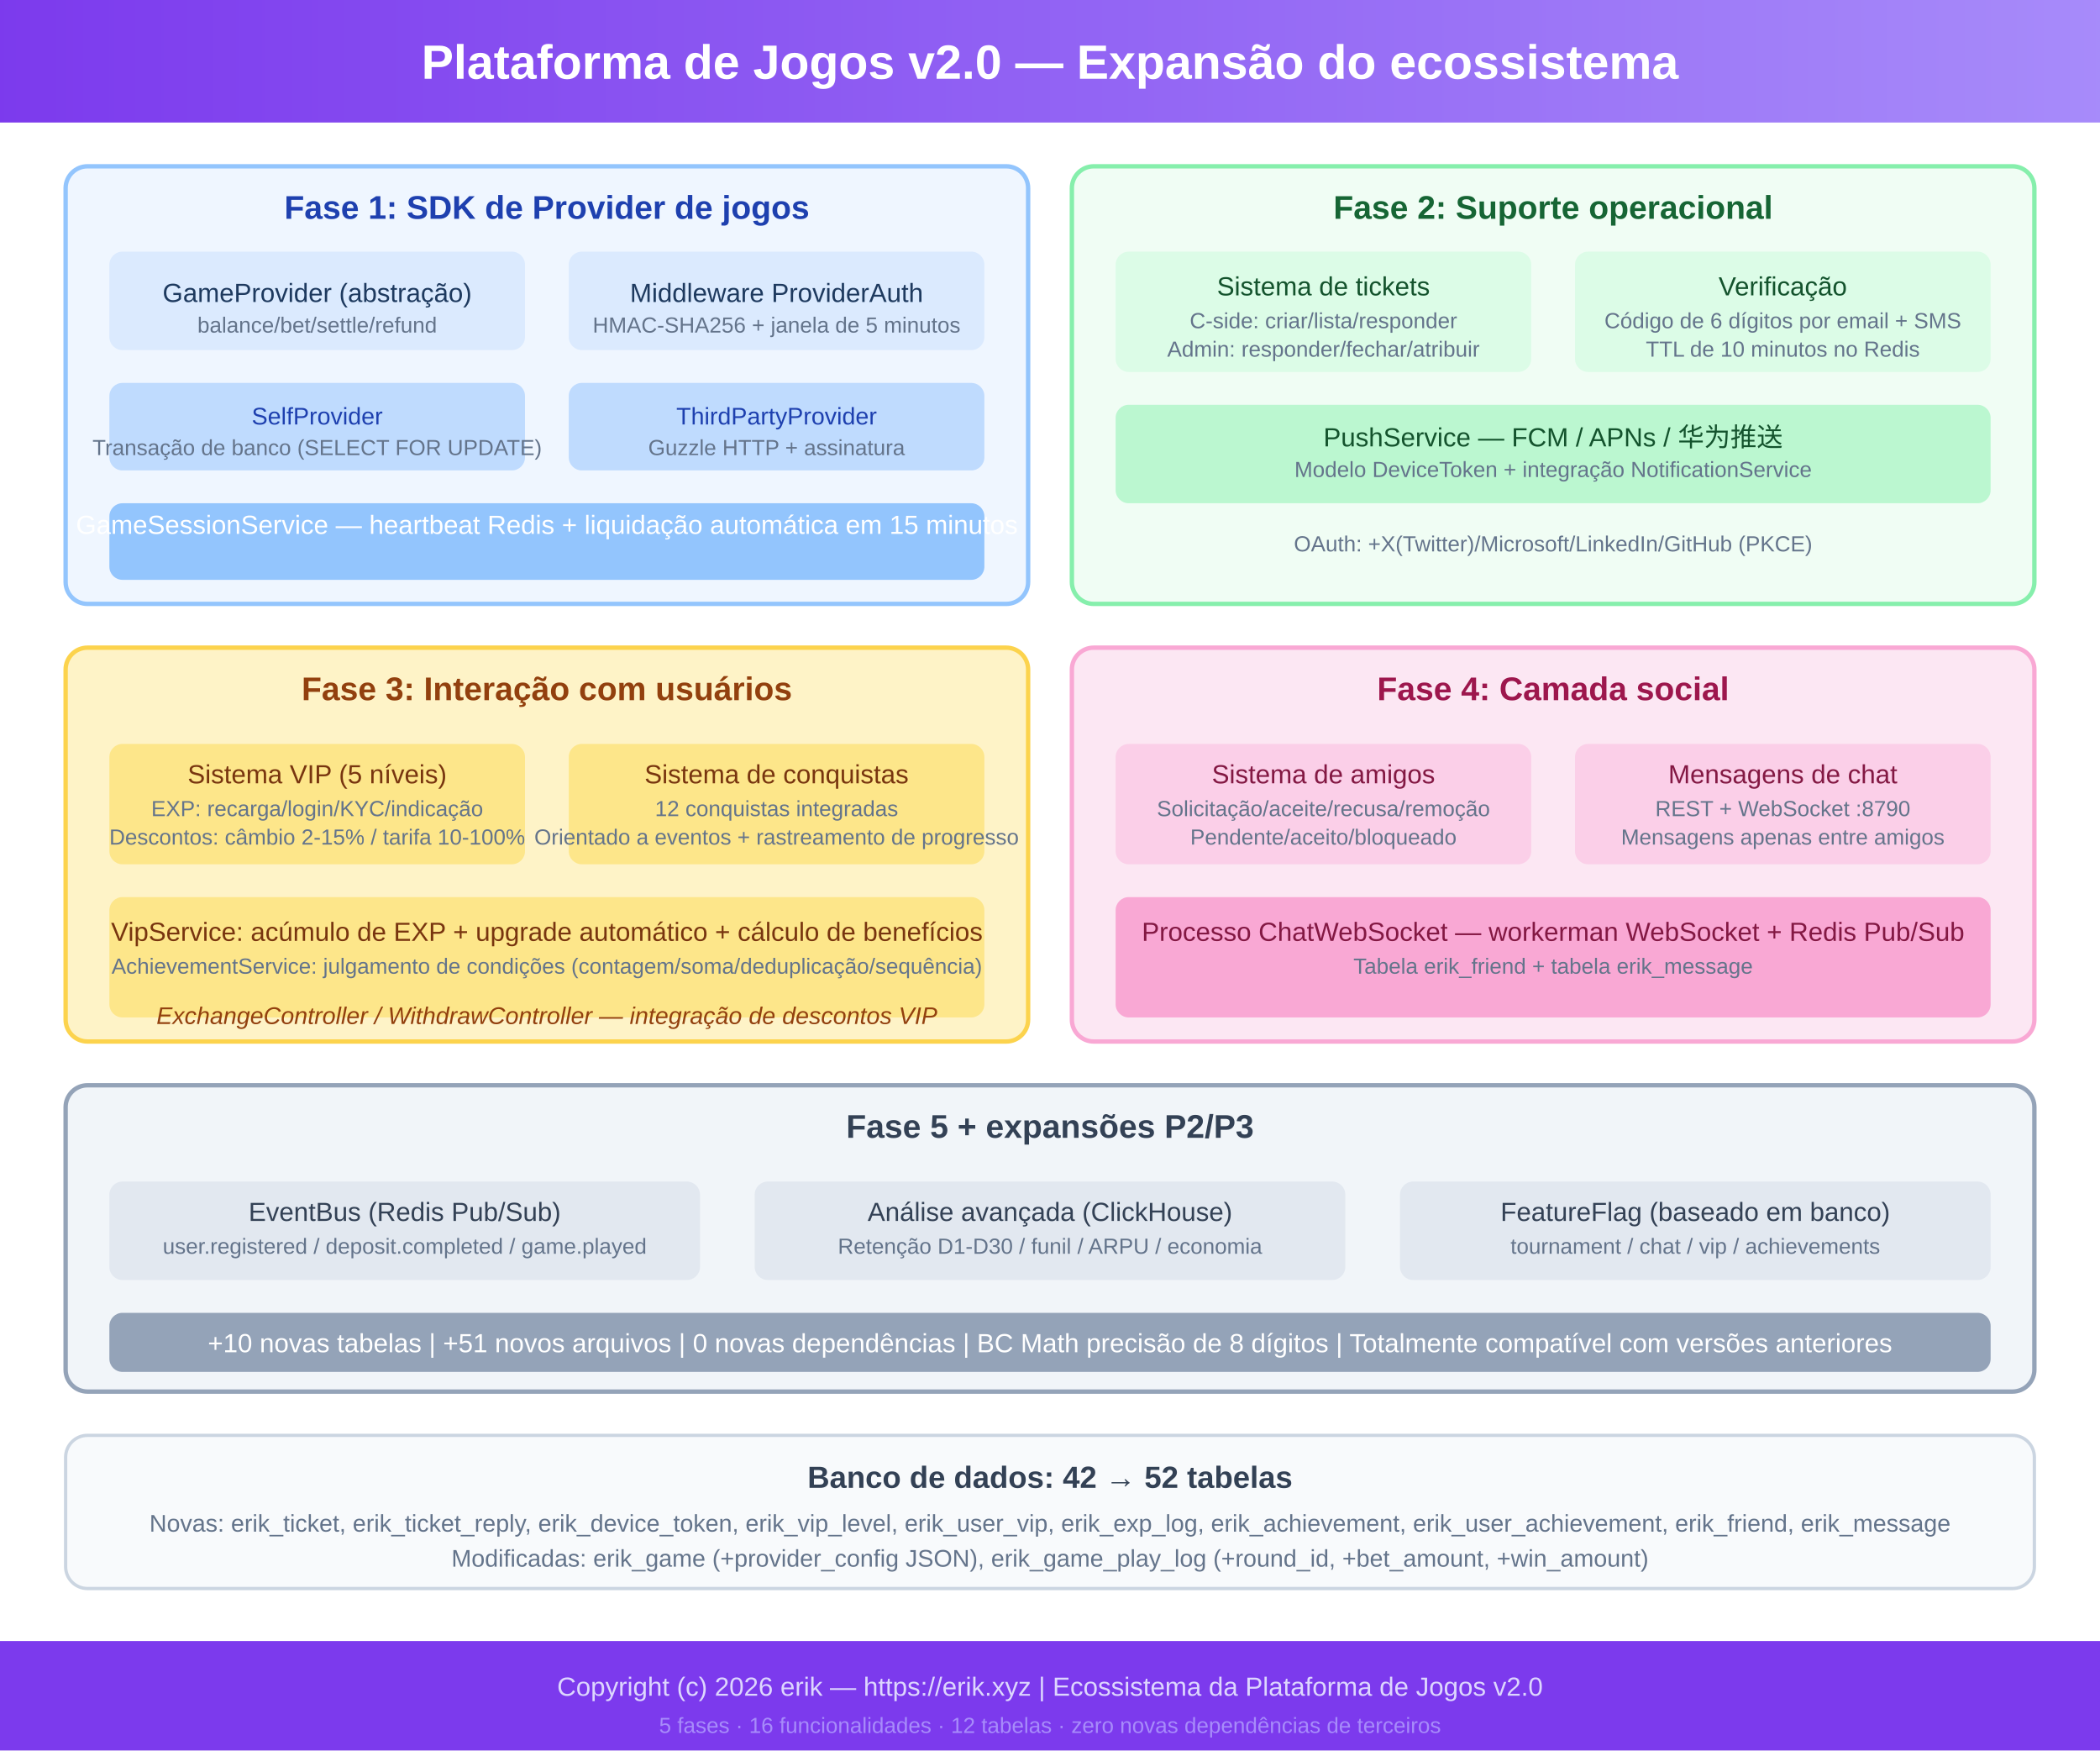
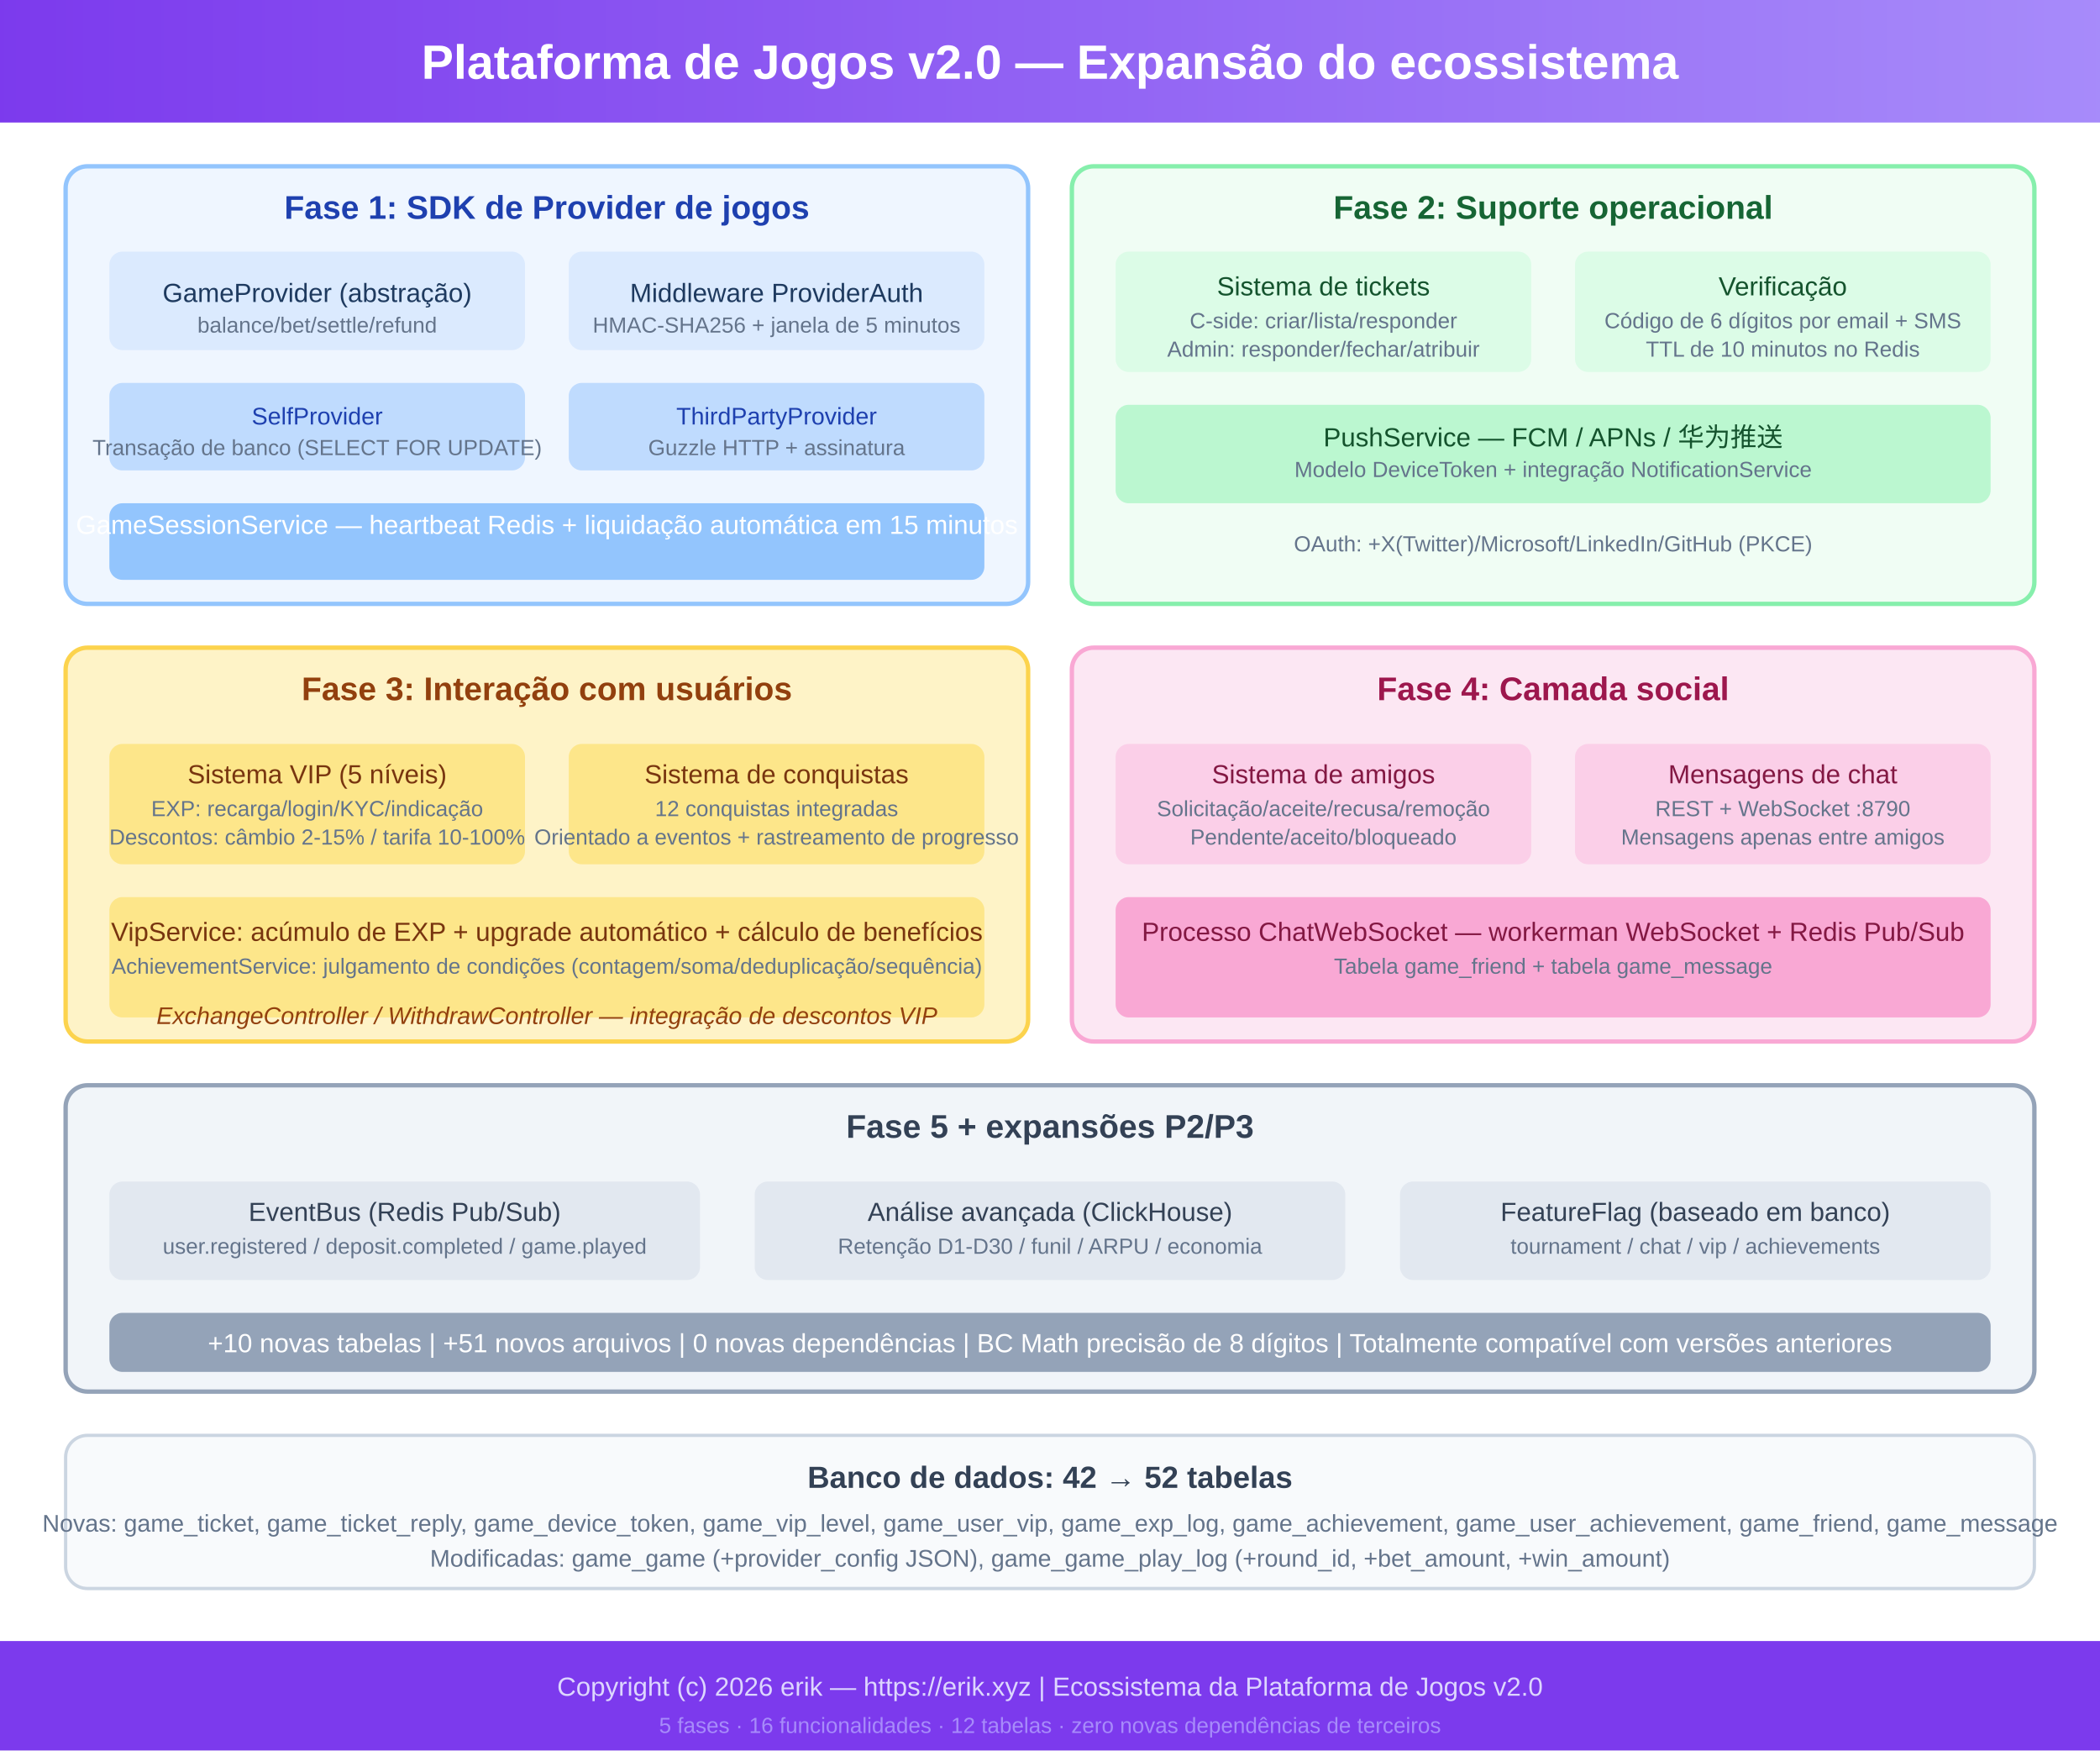
<svg xmlns="http://www.w3.org/2000/svg" viewBox="0 0 960 800" font-family="Arial, 'Noto Sans SC', 'Noto Sans', sans-serif">
  <defs>
    <marker id="arrow" markerWidth="10" markerHeight="7" refX="10" refY="3.5" orient="auto">
      <polygon points="0 0, 10 3.5, 0 7" fill="#64748b" />
    </marker>
    <linearGradient id="hdr" x1="0" y1="0" x2="1" y2="0">
      <stop offset="0%" stop-color="#7c3aed" />
      <stop offset="100%" stop-color="#a78bfa" />
    </linearGradient>
    <linearGradient id="gradNew" x1="0" y1="0" x2="0" y2="1">
      <stop offset="0%" stop-color="#faf5ff" />
      <stop offset="100%" stop-color="#f3e8ff" />
    </linearGradient>
    <linearGradient id="gradProvider" x1="0" y1="0" x2="0" y2="1">
      <stop offset="0%" stop-color="#eff6ff" />
      <stop offset="100%" stop-color="#dbeafe" />
    </linearGradient>
  </defs>
  <rect width="960" height="800" fill="#ffffff" />
  <rect x="0" y="0" width="960" height="56" fill="url(#hdr)" />
  <text x="480" y="36" text-anchor="middle" fill="#fff" font-size="22" font-weight="bold">Plataforma de Jogos v2.0 — Expansão do ecossistema</text>
  <rect x="30" y="76" width="440" height="200" rx="10" fill="#eff6ff" stroke="#93c5fd" stroke-width="2" />
  <text x="250" y="100" text-anchor="middle" fill="#1e40af" font-size="15" font-weight="bold">Fase 1: SDK de Provider de jogos</text>
  <rect x="50" y="115" width="190" height="45" rx="6" fill="#dbeafe" />
  <text x="145" y="138" text-anchor="middle" fill="#1e3a5f" font-size="12">GameProvider (abstração)</text>
  <text x="145" y="152" text-anchor="middle" fill="#64748b" font-size="10">balance/bet/settle/refund</text>
  <rect x="260" y="115" width="190" height="45" rx="6" fill="#dbeafe" />
  <text x="355" y="138" text-anchor="middle" fill="#1e3a5f" font-size="12">Middleware ProviderAuth</text>
  <text x="355" y="152" text-anchor="middle" fill="#64748b" font-size="10">HMAC-SHA256 + janela de 5 minutos</text>
  <rect x="50" y="175" width="190" height="40" rx="6" fill="#bfdbfe" />
  <text x="145" y="194" text-anchor="middle" fill="#1e40af" font-size="11">SelfProvider</text>
  <text x="145" y="208" text-anchor="middle" fill="#64748b" font-size="10">Transação de banco (SELECT FOR UPDATE)</text>
  <rect x="260" y="175" width="190" height="40" rx="6" fill="#bfdbfe" />
  <text x="355" y="194" text-anchor="middle" fill="#1e40af" font-size="11">ThirdPartyProvider</text>
  <text x="355" y="208" text-anchor="middle" fill="#64748b" font-size="10">Guzzle HTTP + assinatura</text>
  <rect x="50" y="230" width="400" height="35" rx="6" fill="#93c5fd" />
  <text x="250" y="244" text-anchor="middle" fill="#fff" font-size="12">GameSessionService — heartbeat Redis + liquidação automática em 15 minutos</text>
  <rect x="490" y="76" width="440" height="200" rx="10" fill="#f0fdf4" stroke="#86efac" stroke-width="2" />
  <text x="710" y="100" text-anchor="middle" fill="#166534" font-size="15" font-weight="bold">Fase 2: Suporte operacional</text>
  <rect x="510" y="115" width="190" height="55" rx="6" fill="#dcfce7" />
  <text x="605" y="135" text-anchor="middle" fill="#14532d" font-size="12">Sistema de tickets</text>
  <text x="605" y="150" text-anchor="middle" fill="#64748b" font-size="10">C-side: criar/lista/responder</text>
  <text x="605" y="163" text-anchor="middle" fill="#64748b" font-size="10">Admin: responder/fechar/atribuir</text>
  <rect x="720" y="115" width="190" height="55" rx="6" fill="#dcfce7" />
  <text x="815" y="135" text-anchor="middle" fill="#14532d" font-size="12">Verificação</text>
  <text x="815" y="150" text-anchor="middle" fill="#64748b" font-size="10">Código de 6 dígitos por email + SMS</text>
  <text x="815" y="163" text-anchor="middle" fill="#64748b" font-size="10">TTL de 10 minutos no Redis</text>
  <rect x="510" y="185" width="400" height="45" rx="6" fill="#bbf7d0" />
  <text x="710" y="204" text-anchor="middle" fill="#14532d" font-size="12">PushService — FCM / APNs / 华为推送</text>
  <text x="710" y="252" text-anchor="middle" fill="#64748b" font-size="10">OAuth: +X(Twitter)/Microsoft/LinkedIn/GitHub (PKCE)</text>
  <text x="710" y="218" text-anchor="middle" fill="#64748b" font-size="10">Modelo DeviceToken + integração NotificationService</text>
  <rect x="30" y="296" width="440" height="180" rx="10" fill="#fef3c7" stroke="#fcd34d" stroke-width="2" />
  <text x="250" y="320" text-anchor="middle" fill="#92400e" font-size="15" font-weight="bold">Fase 3: Interação com usuários</text>
  <rect x="50" y="340" width="190" height="55" rx="6" fill="#fde68a" />
  <text x="145" y="358" text-anchor="middle" fill="#78350f" font-size="12">Sistema VIP (5 níveis)</text>
  <text x="145" y="373" text-anchor="middle" fill="#64748b" font-size="10">EXP: recarga/login/KYC/indicação</text>
  <text x="145" y="386" text-anchor="middle" fill="#64748b" font-size="10">Descontos: câmbio 2-15% / tarifa 10-100%</text>
  <rect x="260" y="340" width="190" height="55" rx="6" fill="#fde68a" />
  <text x="355" y="358" text-anchor="middle" fill="#78350f" font-size="12">Sistema de conquistas</text>
  <text x="355" y="373" text-anchor="middle" fill="#64748b" font-size="10">12 conquistas integradas</text>
  <text x="355" y="386" text-anchor="middle" fill="#64748b" font-size="10">Orientado a eventos + rastreamento de progresso</text>
  <rect x="50" y="410" width="400" height="55" rx="6" fill="#fde68a" />
  <text x="250" y="430" text-anchor="middle" fill="#78350f" font-size="12">VipService: acúmulo de EXP + upgrade automático + cálculo de benefícios</text>
  <text x="250" y="445" text-anchor="middle" fill="#64748b" font-size="10">AchievementService: julgamento de condições (contagem/soma/deduplicação/sequência)</text>
  <text x="250" y="468" text-anchor="middle" fill="#92400e" font-size="11" font-style="italic">ExchangeController / WithdrawController — integração de descontos VIP</text>
  <rect x="490" y="296" width="440" height="180" rx="10" fill="#fce7f3" stroke="#f9a8d4" stroke-width="2" />
  <text x="710" y="320" text-anchor="middle" fill="#9d174d" font-size="15" font-weight="bold">Fase 4: Camada social</text>
  <rect x="510" y="340" width="190" height="55" rx="6" fill="#fbcfe8" />
  <text x="605" y="358" text-anchor="middle" fill="#831843" font-size="12">Sistema de amigos</text>
  <text x="605" y="373" text-anchor="middle" fill="#64748b" font-size="10">Solicitação/aceite/recusa/remoção</text>
  <text x="605" y="386" text-anchor="middle" fill="#64748b" font-size="10">Pendente/aceito/bloqueado</text>
  <rect x="720" y="340" width="190" height="55" rx="6" fill="#fbcfe8" />
  <text x="815" y="358" text-anchor="middle" fill="#831843" font-size="12">Mensagens de chat</text>
  <text x="815" y="373" text-anchor="middle" fill="#64748b" font-size="10">REST + WebSocket :8790</text>
  <text x="815" y="386" text-anchor="middle" fill="#64748b" font-size="10">Mensagens apenas entre amigos</text>
  <rect x="510" y="410" width="400" height="55" rx="6" fill="#f9a8d4" />
  <text x="710" y="430" text-anchor="middle" fill="#831843" font-size="12">Processo ChatWebSocket — workerman WebSocket + Redis Pub/Sub</text>
-   <text x="710" y="445" text-anchor="middle" fill="#64748b" font-size="10">Tabela erik_friend + tabela erik_message</text>
+   <text x="710" y="445" text-anchor="middle" fill="#64748b" font-size="10">Tabela game_friend + tabela game_message</text>
  <rect x="30" y="496" width="900" height="140" rx="10" fill="#f1f5f9" stroke="#94a3b8" stroke-width="2" />
  <text x="480" y="520" text-anchor="middle" fill="#334155" font-size="15" font-weight="bold">Fase 5 + expansões P2/P3</text>
  <rect x="50" y="540" width="270" height="45" rx="6" fill="#e2e8f0" />
  <text x="185" y="558" text-anchor="middle" fill="#334155" font-size="12">EventBus (Redis Pub/Sub)</text>
  <text x="185" y="573" text-anchor="middle" fill="#64748b" font-size="10">user.registered / deposit.completed / game.played</text>
  <rect x="345" y="540" width="270" height="45" rx="6" fill="#e2e8f0" />
  <text x="480" y="558" text-anchor="middle" fill="#334155" font-size="12">Análise avançada (ClickHouse)</text>
  <text x="480" y="573" text-anchor="middle" fill="#64748b" font-size="10">Retenção D1-D30 / funil / ARPU / economia</text>
  <rect x="640" y="540" width="270" height="45" rx="6" fill="#e2e8f0" />
  <text x="775" y="558" text-anchor="middle" fill="#334155" font-size="12">FeatureFlag (baseado em banco)</text>
  <text x="775" y="573" text-anchor="middle" fill="#64748b" font-size="10">tournament / chat / vip / achievements</text>
  <rect x="50" y="600" width="860" height="27" rx="6" fill="#94a3b8" />
  <text x="480" y="618" text-anchor="middle" fill="#fff" font-size="12">+10 novas tabelas  |  +51 novos arquivos  |  0 novas dependências  |  BC Math precisão de 8 dígitos  |  Totalmente compatível com versões anteriores</text>
  <rect x="30" y="656" width="900" height="70" rx="10" fill="#f8fafc" stroke="#cbd5e1" stroke-width="1.5" />
  <text x="480" y="680" text-anchor="middle" fill="#334155" font-size="14" font-weight="bold">Banco de dados: 42 → 52 tabelas</text>
-   <text x="480" y="700" text-anchor="middle" fill="#64748b" font-size="11">Novas: erik_ticket, erik_ticket_reply, erik_device_token, erik_vip_level, erik_user_vip, erik_exp_log, erik_achievement, erik_user_achievement, erik_friend, erik_message</text>
-   <text x="480" y="716" text-anchor="middle" fill="#64748b" font-size="11">Modificadas: erik_game (+provider_config JSON), erik_game_play_log (+round_id, +bet_amount, +win_amount)</text>
+   <text x="480" y="700" text-anchor="middle" fill="#64748b" font-size="11">Novas: game_ticket, game_ticket_reply, game_device_token, game_vip_level, game_user_vip, game_exp_log, game_achievement, game_user_achievement, game_friend, game_message</text>
+   <text x="480" y="716" text-anchor="middle" fill="#64748b" font-size="11">Modificadas: game_game (+provider_config JSON), game_game_play_log (+round_id, +bet_amount, +win_amount)</text>
  <rect x="0" y="750" width="960" height="50" fill="#7c3aed" />
  <text x="480" y="775" text-anchor="middle" fill="#ddd6fe" font-size="12">Copyright (c) 2026 erik — https://erik.xyz | Ecossistema da Plataforma de Jogos v2.0</text>
  <text x="480" y="792" text-anchor="middle" fill="#a78bfa" font-size="10">5 fases · 16 funcionalidades · 12 tabelas · zero novas dependências de terceiros</text>
</svg>
